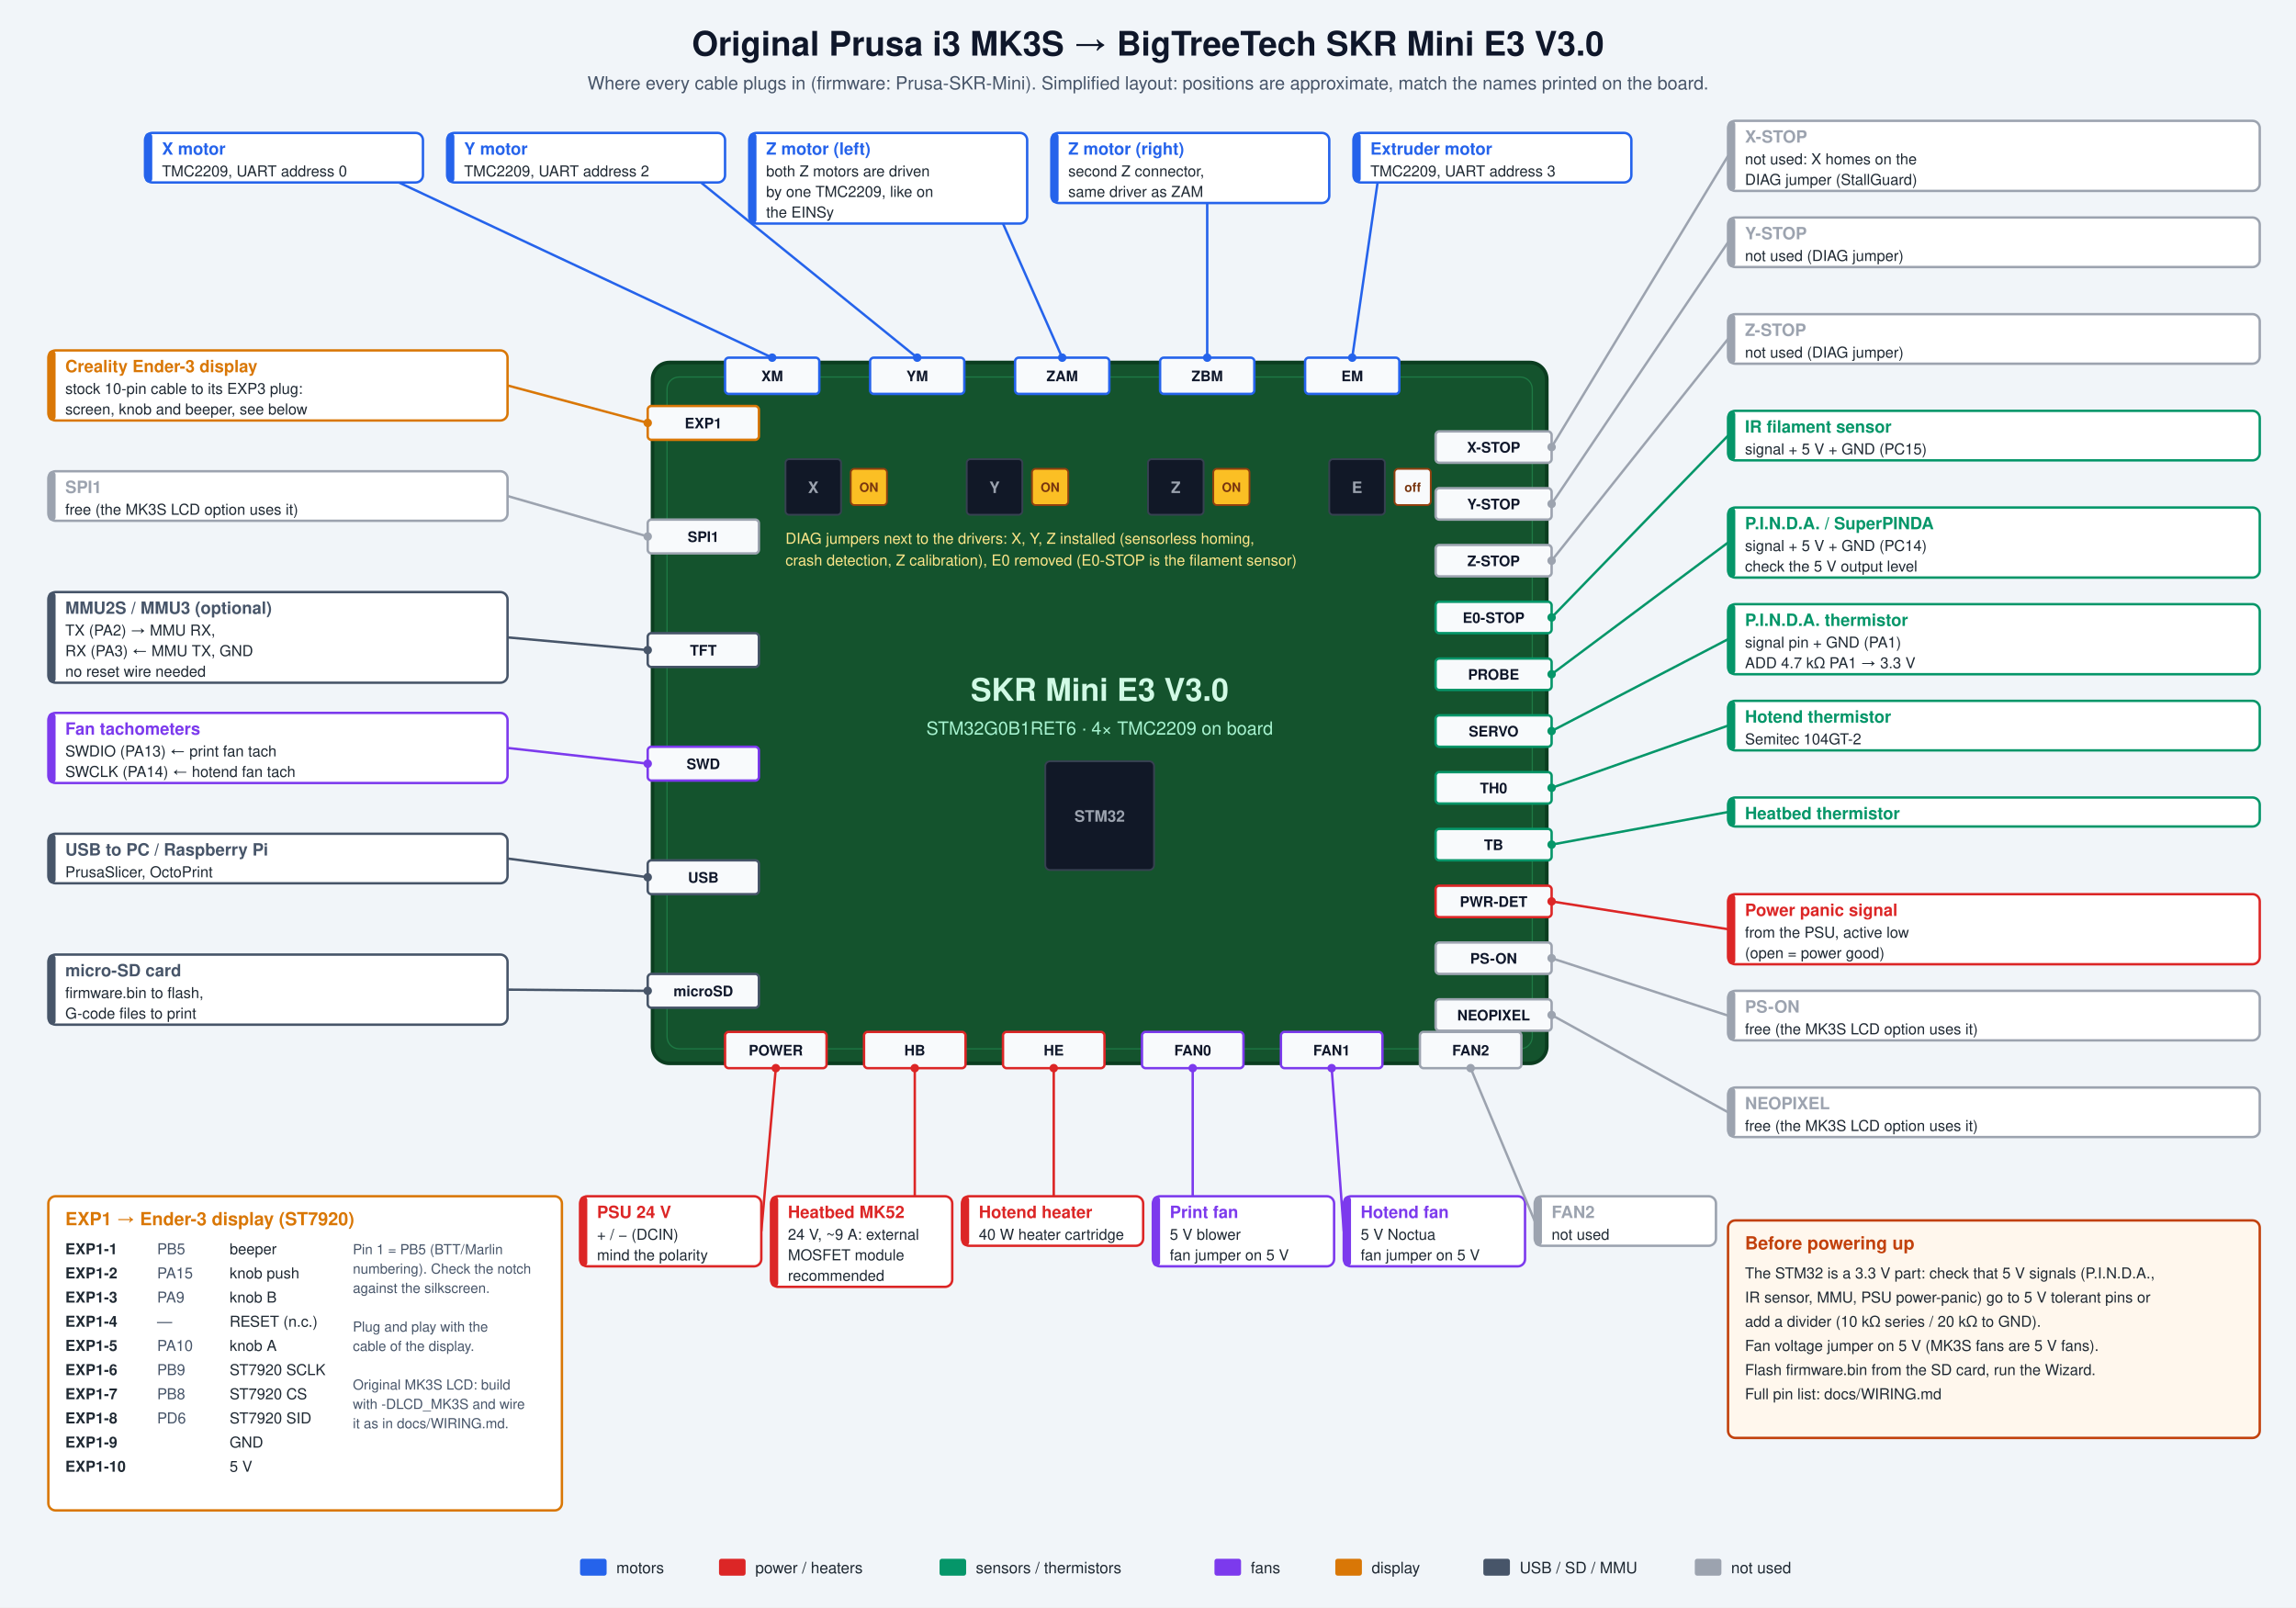
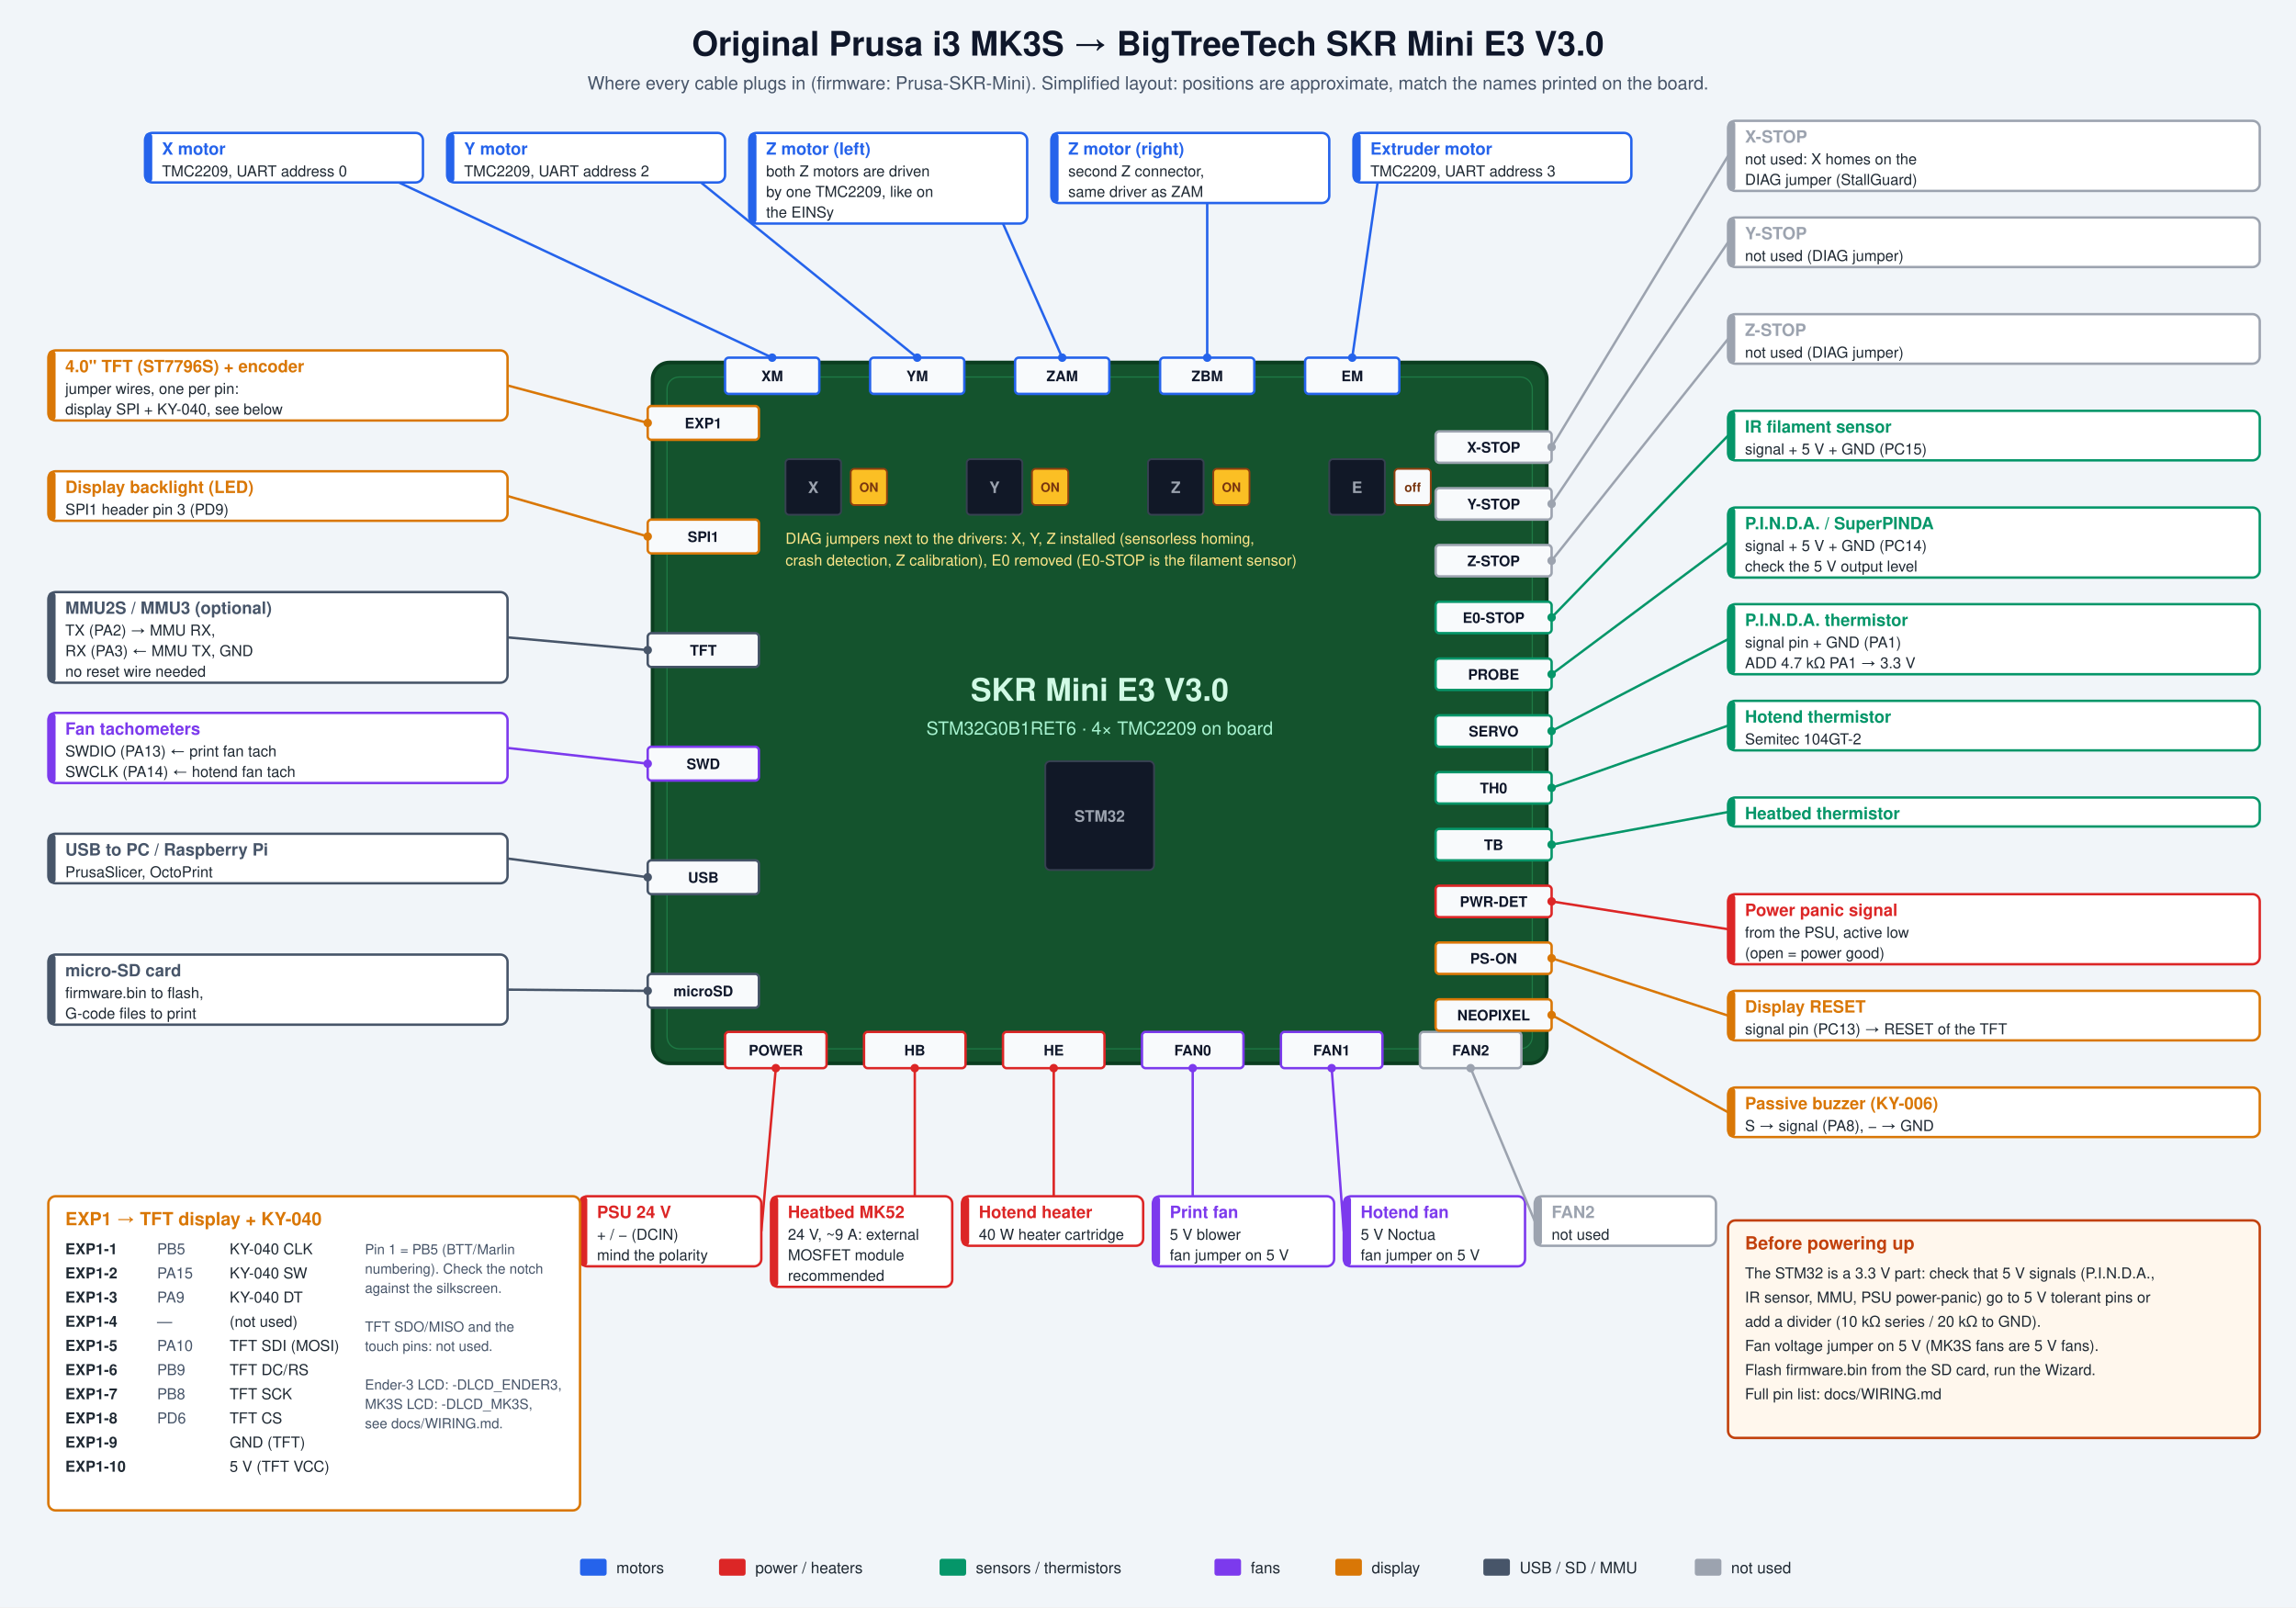
<svg xmlns="http://www.w3.org/2000/svg" width="1900" height="1330" viewBox="0 0 1900 1330" font-family="Helvetica, Arial, sans-serif">
  <rect x="0" y="0" width="1900" height="1330" rx="0" fill="#f1f5f9" stroke="none" stroke-width="1.5" />
  <text x="950.0" y="46" font-size="28" text-anchor="middle" font-weight="bold" fill="#0f172a">Original Prusa i3 MK3S  →  BigTreeTech SKR Mini E3 V3.0</text>
  <text x="950.0" y="74" font-size="15" text-anchor="middle" font-weight="normal" fill="#475569">Where every cable plugs in (firmware: Prusa-SKR-Mini). Simplified layout: positions are approximate, match the names printed on the board.</text>
  <rect x="540" y="300" width="740" height="580" rx="14" fill="#14532d" stroke="#0b3d20" stroke-width="3" />
  <rect x="552" y="312" width="716" height="556" rx="10" fill="none" stroke="#1e7a45" stroke-width="1" />
  <text x="910.0" y="580.0" font-size="26" text-anchor="middle" font-weight="bold" fill="#d1fae5">SKR Mini E3 V3.0</text>
  <text x="910.0" y="608.0" font-size="15" text-anchor="middle" font-weight="normal" fill="#a7f3d0">STM32G0B1RET6 · 4× TMC2209 on board</text>
  <rect x="865.0" y="630.0" width="90" height="90" rx="4" fill="#111827" stroke="#374151" stroke-width="1.5" />
  <text x="910.0" y="680.0" font-size="13" text-anchor="middle" font-weight="bold" fill="#9ca3af">STM32</text>
  <rect x="650" y="380" width="46" height="46" rx="3" fill="#111827" stroke="#374151" stroke-width="1.5" />
  <text x="673" y="408" font-size="13" text-anchor="middle" font-weight="bold" fill="#9ca3af">X</text>
  <rect x="704" y="388" width="30" height="30" rx="3" fill="#fbbf24" stroke="#92400e" stroke-width="1.5" />
  <text x="719" y="407" font-size="10.5" text-anchor="middle" font-weight="bold" fill="#78350f">ON</text>
  <rect x="800" y="380" width="46" height="46" rx="3" fill="#111827" stroke="#374151" stroke-width="1.5" />
  <text x="823" y="408" font-size="13" text-anchor="middle" font-weight="bold" fill="#9ca3af">Y</text>
  <rect x="854" y="388" width="30" height="30" rx="3" fill="#fbbf24" stroke="#92400e" stroke-width="1.5" />
  <text x="869" y="407" font-size="10.5" text-anchor="middle" font-weight="bold" fill="#78350f">ON</text>
  <rect x="950" y="380" width="46" height="46" rx="3" fill="#111827" stroke="#374151" stroke-width="1.5" />
  <text x="973" y="408" font-size="13" text-anchor="middle" font-weight="bold" fill="#9ca3af">Z</text>
  <rect x="1004" y="388" width="30" height="30" rx="3" fill="#fbbf24" stroke="#92400e" stroke-width="1.5" />
  <text x="1019" y="407" font-size="10.5" text-anchor="middle" font-weight="bold" fill="#78350f">ON</text>
  <rect x="1100" y="380" width="46" height="46" rx="3" fill="#111827" stroke="#374151" stroke-width="1.5" />
  <text x="1123" y="408" font-size="13" text-anchor="middle" font-weight="bold" fill="#9ca3af">E</text>
  <rect x="1154" y="388" width="30" height="30" rx="3" fill="#f8fafc" stroke="#92400e" stroke-width="1.5" />
  <text x="1169" y="407" font-size="10.5" text-anchor="middle" font-weight="bold" fill="#78350f">off</text>
  <text x="650" y="450" font-size="12.5" text-anchor="start" font-weight="normal" fill="#fde68a">DIAG jumpers next to the drivers: X, Y, Z installed (sensorless homing,</text>
  <text x="650" y="468" font-size="12.5" text-anchor="start" font-weight="normal" fill="#fde68a">crash detection, Z calibration), E0 removed (E0-STOP is the filament sensor)</text>
  <rect x="600" y="296" width="78" height="30" rx="3" fill="#f8fafc" stroke="#2563eb" stroke-width="2" />
  <text x="639.0" y="315.5" font-size="12" text-anchor="middle" font-weight="bold" fill="#0f172a">XM</text>
  <path d="M639,296 L330,151" stroke="#2563eb" stroke-width="2" fill="none" />
  <circle cx="639" cy="296" r="3.5" fill="#2563eb" />
  <rect x="120" y="110" width="230" height="41" rx="6" fill="#ffffff" stroke="#2563eb" stroke-width="2" />
  <rect x="120" y="110" width="6" height="41" rx="3" fill="#2563eb" stroke="none" stroke-width="1.5" />
  <text x="134" y="128" font-size="14" text-anchor="start" font-weight="bold" fill="#2563eb">X motor</text>
  <text x="134" y="146" font-size="12.5" text-anchor="start" font-weight="normal" fill="#1f2933">TMC2209, UART address 0</text>
  <rect x="720" y="296" width="78" height="30" rx="3" fill="#f8fafc" stroke="#2563eb" stroke-width="2" />
  <text x="759.0" y="315.5" font-size="12" text-anchor="middle" font-weight="bold" fill="#0f172a">YM</text>
  <path d="M759,296 L580,151" stroke="#2563eb" stroke-width="2" fill="none" />
  <circle cx="759" cy="296" r="3.5" fill="#2563eb" />
  <rect x="370" y="110" width="230" height="41" rx="6" fill="#ffffff" stroke="#2563eb" stroke-width="2" />
  <rect x="370" y="110" width="6" height="41" rx="3" fill="#2563eb" stroke="none" stroke-width="1.5" />
  <text x="384" y="128" font-size="14" text-anchor="start" font-weight="bold" fill="#2563eb">Y motor</text>
  <text x="384" y="146" font-size="12.5" text-anchor="start" font-weight="normal" fill="#1f2933">TMC2209, UART address 2</text>
  <rect x="840" y="296" width="78" height="30" rx="3" fill="#f8fafc" stroke="#2563eb" stroke-width="2" />
  <text x="879.0" y="315.5" font-size="12" text-anchor="middle" font-weight="bold" fill="#0f172a">ZAM</text>
  <path d="M879,296 L830,185" stroke="#2563eb" stroke-width="2" fill="none" />
  <circle cx="879" cy="296" r="3.5" fill="#2563eb" />
  <rect x="620" y="110" width="230" height="75" rx="6" fill="#ffffff" stroke="#2563eb" stroke-width="2" />
  <rect x="620" y="110" width="6" height="75" rx="3" fill="#2563eb" stroke="none" stroke-width="1.5" />
  <text x="634" y="128" font-size="14" text-anchor="start" font-weight="bold" fill="#2563eb">Z motor (left)</text>
  <text x="634" y="146" font-size="12.5" text-anchor="start" font-weight="normal" fill="#1f2933">both Z motors are driven</text>
  <text x="634" y="163" font-size="12.5" text-anchor="start" font-weight="normal" fill="#1f2933">by one TMC2209, like on</text>
  <text x="634" y="180" font-size="12.5" text-anchor="start" font-weight="normal" fill="#1f2933">the EINSy</text>
  <rect x="960" y="296" width="78" height="30" rx="3" fill="#f8fafc" stroke="#2563eb" stroke-width="2" />
  <text x="999.0" y="315.5" font-size="12" text-anchor="middle" font-weight="bold" fill="#0f172a">ZBM</text>
  <path d="M999,296 L999,168" stroke="#2563eb" stroke-width="2" fill="none" />
  <circle cx="999" cy="296" r="3.5" fill="#2563eb" />
  <rect x="870" y="110" width="230" height="58" rx="6" fill="#ffffff" stroke="#2563eb" stroke-width="2" />
  <rect x="870" y="110" width="6" height="58" rx="3" fill="#2563eb" stroke="none" stroke-width="1.5" />
  <text x="884" y="128" font-size="14" text-anchor="start" font-weight="bold" fill="#2563eb">Z motor (right)</text>
  <text x="884" y="146" font-size="12.5" text-anchor="start" font-weight="normal" fill="#1f2933">second Z connector,</text>
  <text x="884" y="163" font-size="12.5" text-anchor="start" font-weight="normal" fill="#1f2933">same driver as ZAM</text>
  <rect x="1080" y="296" width="78" height="30" rx="3" fill="#f8fafc" stroke="#2563eb" stroke-width="2" />
  <text x="1119.0" y="315.5" font-size="12" text-anchor="middle" font-weight="bold" fill="#0f172a">EM</text>
  <path d="M1119,296 L1140,151" stroke="#2563eb" stroke-width="2" fill="none" />
  <circle cx="1119" cy="296" r="3.5" fill="#2563eb" />
  <rect x="1120" y="110" width="230" height="41" rx="6" fill="#ffffff" stroke="#2563eb" stroke-width="2" />
  <rect x="1120" y="110" width="6" height="41" rx="3" fill="#2563eb" stroke="none" stroke-width="1.5" />
  <text x="1134" y="128" font-size="14" text-anchor="start" font-weight="bold" fill="#2563eb">Extruder motor</text>
  <text x="1134" y="146" font-size="12.5" text-anchor="start" font-weight="normal" fill="#1f2933">TMC2209, UART address 3</text>
  <rect x="600" y="854" width="84" height="30" rx="3" fill="#f8fafc" stroke="#dc2626" stroke-width="2" />
  <text x="642.0" y="873.5" font-size="12" text-anchor="middle" font-weight="bold" fill="#0f172a">POWER</text>
  <path d="M642,884 L630,1019.0" stroke="#dc2626" stroke-width="2" fill="none" />
  <circle cx="642" cy="884" r="3.5" fill="#dc2626" />
  <rect x="480" y="990" width="150" height="58" rx="6" fill="#ffffff" stroke="#dc2626" stroke-width="2" />
  <rect x="480" y="990" width="6" height="58" rx="3" fill="#dc2626" stroke="none" stroke-width="1.5" />
  <text x="494" y="1008" font-size="14" text-anchor="start" font-weight="bold" fill="#dc2626">PSU 24 V</text>
  <text x="494" y="1026" font-size="12.5" text-anchor="start" font-weight="normal" fill="#1f2933">+ / − (DCIN)</text>
  <text x="494" y="1043" font-size="12.5" text-anchor="start" font-weight="normal" fill="#1f2933">mind the polarity</text>
  <rect x="715" y="854" width="84" height="30" rx="3" fill="#f8fafc" stroke="#dc2626" stroke-width="2" />
  <text x="757.0" y="873.5" font-size="12" text-anchor="middle" font-weight="bold" fill="#0f172a">HB</text>
  <path d="M757,884 L757,990" stroke="#dc2626" stroke-width="2" fill="none" />
  <circle cx="757" cy="884" r="3.5" fill="#dc2626" />
  <rect x="638" y="990" width="150" height="75" rx="6" fill="#ffffff" stroke="#dc2626" stroke-width="2" />
  <rect x="638" y="990" width="6" height="75" rx="3" fill="#dc2626" stroke="none" stroke-width="1.5" />
  <text x="652" y="1008" font-size="14" text-anchor="start" font-weight="bold" fill="#dc2626">Heatbed MK52</text>
  <text x="652" y="1026" font-size="12.5" text-anchor="start" font-weight="normal" fill="#1f2933">24 V, ~9 A: external</text>
  <text x="652" y="1043" font-size="12.5" text-anchor="start" font-weight="normal" fill="#1f2933">MOSFET module</text>
  <text x="652" y="1060" font-size="12.5" text-anchor="start" font-weight="normal" fill="#1f2933">recommended</text>
  <rect x="830" y="854" width="84" height="30" rx="3" fill="#f8fafc" stroke="#dc2626" stroke-width="2" />
  <text x="872.0" y="873.5" font-size="12" text-anchor="middle" font-weight="bold" fill="#0f172a">HE</text>
  <path d="M872,884 L872,990" stroke="#dc2626" stroke-width="2" fill="none" />
  <circle cx="872" cy="884" r="3.5" fill="#dc2626" />
  <rect x="796" y="990" width="150" height="41" rx="6" fill="#ffffff" stroke="#dc2626" stroke-width="2" />
  <rect x="796" y="990" width="6" height="41" rx="3" fill="#dc2626" stroke="none" stroke-width="1.5" />
  <text x="810" y="1008" font-size="14" text-anchor="start" font-weight="bold" fill="#dc2626">Hotend heater</text>
  <text x="810" y="1026" font-size="12.5" text-anchor="start" font-weight="normal" fill="#1f2933">40 W heater cartridge</text>
  <rect x="945" y="854" width="84" height="30" rx="3" fill="#f8fafc" stroke="#7c3aed" stroke-width="2" />
  <text x="987.0" y="873.5" font-size="12" text-anchor="middle" font-weight="bold" fill="#0f172a">FAN0</text>
  <path d="M987,884 L987,990" stroke="#7c3aed" stroke-width="2" fill="none" />
  <circle cx="987" cy="884" r="3.5" fill="#7c3aed" />
  <rect x="954" y="990" width="150" height="58" rx="6" fill="#ffffff" stroke="#7c3aed" stroke-width="2" />
  <rect x="954" y="990" width="6" height="58" rx="3" fill="#7c3aed" stroke="none" stroke-width="1.5" />
  <text x="968" y="1008" font-size="14" text-anchor="start" font-weight="bold" fill="#7c3aed">Print fan</text>
  <text x="968" y="1026" font-size="12.5" text-anchor="start" font-weight="normal" fill="#1f2933">5 V blower</text>
  <text x="968" y="1043" font-size="12.5" text-anchor="start" font-weight="normal" fill="#1f2933">fan jumper on 5 V</text>
  <rect x="1060" y="854" width="84" height="30" rx="3" fill="#f8fafc" stroke="#7c3aed" stroke-width="2" />
  <text x="1102.0" y="873.5" font-size="12" text-anchor="middle" font-weight="bold" fill="#0f172a">FAN1</text>
  <path d="M1102,884 L1112,1019.0" stroke="#7c3aed" stroke-width="2" fill="none" />
  <circle cx="1102" cy="884" r="3.5" fill="#7c3aed" />
  <rect x="1112" y="990" width="150" height="58" rx="6" fill="#ffffff" stroke="#7c3aed" stroke-width="2" />
  <rect x="1112" y="990" width="6" height="58" rx="3" fill="#7c3aed" stroke="none" stroke-width="1.5" />
  <text x="1126" y="1008" font-size="14" text-anchor="start" font-weight="bold" fill="#7c3aed">Hotend fan</text>
  <text x="1126" y="1026" font-size="12.5" text-anchor="start" font-weight="normal" fill="#1f2933">5 V Noctua</text>
  <text x="1126" y="1043" font-size="12.5" text-anchor="start" font-weight="normal" fill="#1f2933">fan jumper on 5 V</text>
  <rect x="1175" y="854" width="84" height="30" rx="3" fill="#f8fafc" stroke="#9ca3af" stroke-width="2" />
  <text x="1217.0" y="873.5" font-size="12" text-anchor="middle" font-weight="bold" fill="#0f172a">FAN2</text>
  <path d="M1217,884 L1270,1010.5" stroke="#9ca3af" stroke-width="2" fill="none" />
  <circle cx="1217" cy="884" r="3.5" fill="#9ca3af" />
  <rect x="1270" y="990" width="150" height="41" rx="6" fill="#ffffff" stroke="#9ca3af" stroke-width="2" />
  <rect x="1270" y="990" width="6" height="41" rx="3" fill="#9ca3af" stroke="none" stroke-width="1.5" />
  <text x="1284" y="1008" font-size="14" text-anchor="start" font-weight="bold" fill="#9ca3af">FAN2</text>
  <text x="1284" y="1026" font-size="12.5" text-anchor="start" font-weight="normal" fill="#1f2933">not used</text>
  <rect x="1188" y="357.0" width="96" height="26" rx="3" fill="#f8fafc" stroke="#9ca3af" stroke-width="2" />
  <text x="1236.0" y="374.5" font-size="12" text-anchor="middle" font-weight="bold" fill="#0f172a">X-STOP</text>
  <path d="M1284,370.0 L1430,129.0" stroke="#9ca3af" stroke-width="2" fill="none" />
  <circle cx="1284" cy="370.0" r="3.5" fill="#9ca3af" />
  <rect x="1430" y="100" width="440" height="58" rx="6" fill="#ffffff" stroke="#9ca3af" stroke-width="2" />
  <rect x="1430" y="100" width="6" height="58" rx="3" fill="#9ca3af" stroke="none" stroke-width="1.5" />
  <text x="1444" y="118" font-size="14" text-anchor="start" font-weight="bold" fill="#9ca3af">X-STOP</text>
  <text x="1444" y="136" font-size="12.5" text-anchor="start" font-weight="normal" fill="#1f2933">not used: X homes on the</text>
  <text x="1444" y="153" font-size="12.5" text-anchor="start" font-weight="normal" fill="#1f2933">DIAG jumper (StallGuard)</text>
  <rect x="1188" y="404.0" width="96" height="26" rx="3" fill="#f8fafc" stroke="#9ca3af" stroke-width="2" />
  <text x="1236.0" y="421.5" font-size="12" text-anchor="middle" font-weight="bold" fill="#0f172a">Y-STOP</text>
  <path d="M1284,417.0 L1430,200.5" stroke="#9ca3af" stroke-width="2" fill="none" />
  <circle cx="1284" cy="417.0" r="3.5" fill="#9ca3af" />
  <rect x="1430" y="180" width="440" height="41" rx="6" fill="#ffffff" stroke="#9ca3af" stroke-width="2" />
  <rect x="1430" y="180" width="6" height="41" rx="3" fill="#9ca3af" stroke="none" stroke-width="1.5" />
  <text x="1444" y="198" font-size="14" text-anchor="start" font-weight="bold" fill="#9ca3af">Y-STOP</text>
  <text x="1444" y="216" font-size="12.5" text-anchor="start" font-weight="normal" fill="#1f2933">not used (DIAG jumper)</text>
  <rect x="1188" y="451.0" width="96" height="26" rx="3" fill="#f8fafc" stroke="#9ca3af" stroke-width="2" />
  <text x="1236.0" y="468.5" font-size="12" text-anchor="middle" font-weight="bold" fill="#0f172a">Z-STOP</text>
  <path d="M1284,464.0 L1430,280.5" stroke="#9ca3af" stroke-width="2" fill="none" />
  <circle cx="1284" cy="464.0" r="3.5" fill="#9ca3af" />
  <rect x="1430" y="260" width="440" height="41" rx="6" fill="#ffffff" stroke="#9ca3af" stroke-width="2" />
  <rect x="1430" y="260" width="6" height="41" rx="3" fill="#9ca3af" stroke="none" stroke-width="1.5" />
  <text x="1444" y="278" font-size="14" text-anchor="start" font-weight="bold" fill="#9ca3af">Z-STOP</text>
  <text x="1444" y="296" font-size="12.5" text-anchor="start" font-weight="normal" fill="#1f2933">not used (DIAG jumper)</text>
  <rect x="1188" y="498.0" width="96" height="26" rx="3" fill="#f8fafc" stroke="#059669" stroke-width="2" />
  <text x="1236.0" y="515.5" font-size="12" text-anchor="middle" font-weight="bold" fill="#0f172a">E0-STOP</text>
  <path d="M1284,511.0 L1430,360.5" stroke="#059669" stroke-width="2" fill="none" />
  <circle cx="1284" cy="511.0" r="3.5" fill="#059669" />
  <rect x="1430" y="340" width="440" height="41" rx="6" fill="#ffffff" stroke="#059669" stroke-width="2" />
  <rect x="1430" y="340" width="6" height="41" rx="3" fill="#059669" stroke="none" stroke-width="1.5" />
  <text x="1444" y="358" font-size="14" text-anchor="start" font-weight="bold" fill="#059669">IR filament sensor</text>
  <text x="1444" y="376" font-size="12.5" text-anchor="start" font-weight="normal" fill="#1f2933">signal + 5 V + GND (PC15)</text>
  <rect x="1188" y="545.0" width="96" height="26" rx="3" fill="#f8fafc" stroke="#059669" stroke-width="2" />
  <text x="1236.0" y="562.5" font-size="12" text-anchor="middle" font-weight="bold" fill="#0f172a">PROBE</text>
  <path d="M1284,558.0 L1430,449.0" stroke="#059669" stroke-width="2" fill="none" />
  <circle cx="1284" cy="558.0" r="3.5" fill="#059669" />
  <rect x="1430" y="420" width="440" height="58" rx="6" fill="#ffffff" stroke="#059669" stroke-width="2" />
  <rect x="1430" y="420" width="6" height="58" rx="3" fill="#059669" stroke="none" stroke-width="1.5" />
  <text x="1444" y="438" font-size="14" text-anchor="start" font-weight="bold" fill="#059669">P.I.N.D.A. / SuperPINDA</text>
  <text x="1444" y="456" font-size="12.5" text-anchor="start" font-weight="normal" fill="#1f2933">signal + 5 V + GND (PC14)</text>
  <text x="1444" y="473" font-size="12.5" text-anchor="start" font-weight="normal" fill="#1f2933">check the 5 V output level</text>
  <rect x="1188" y="592.0" width="96" height="26" rx="3" fill="#f8fafc" stroke="#059669" stroke-width="2" />
  <text x="1236.0" y="609.5" font-size="12" text-anchor="middle" font-weight="bold" fill="#0f172a">SERVO</text>
  <path d="M1284,605.0 L1430,529.0" stroke="#059669" stroke-width="2" fill="none" />
  <circle cx="1284" cy="605.0" r="3.5" fill="#059669" />
  <rect x="1430" y="500" width="440" height="58" rx="6" fill="#ffffff" stroke="#059669" stroke-width="2" />
  <rect x="1430" y="500" width="6" height="58" rx="3" fill="#059669" stroke="none" stroke-width="1.5" />
  <text x="1444" y="518" font-size="14" text-anchor="start" font-weight="bold" fill="#059669">P.I.N.D.A. thermistor</text>
  <text x="1444" y="536" font-size="12.5" text-anchor="start" font-weight="normal" fill="#1f2933">signal pin + GND (PA1)</text>
  <text x="1444" y="553" font-size="12.5" text-anchor="start" font-weight="normal" fill="#1f2933">ADD 4.7 kΩ PA1 → 3.3 V</text>
  <rect x="1188" y="639.0" width="96" height="26" rx="3" fill="#f8fafc" stroke="#059669" stroke-width="2" />
  <text x="1236.0" y="656.5" font-size="12" text-anchor="middle" font-weight="bold" fill="#0f172a">TH0</text>
  <path d="M1284,652.0 L1430,600.5" stroke="#059669" stroke-width="2" fill="none" />
  <circle cx="1284" cy="652.0" r="3.5" fill="#059669" />
  <rect x="1430" y="580" width="440" height="41" rx="6" fill="#ffffff" stroke="#059669" stroke-width="2" />
  <rect x="1430" y="580" width="6" height="41" rx="3" fill="#059669" stroke="none" stroke-width="1.5" />
  <text x="1444" y="598" font-size="14" text-anchor="start" font-weight="bold" fill="#059669">Hotend thermistor</text>
  <text x="1444" y="616" font-size="12.5" text-anchor="start" font-weight="normal" fill="#1f2933">Semitec 104GT-2</text>
  <rect x="1188" y="686.0" width="96" height="26" rx="3" fill="#f8fafc" stroke="#059669" stroke-width="2" />
  <text x="1236.0" y="703.5" font-size="12" text-anchor="middle" font-weight="bold" fill="#0f172a">TB</text>
  <path d="M1284,699.0 L1430,672.0" stroke="#059669" stroke-width="2" fill="none" />
  <circle cx="1284" cy="699.0" r="3.5" fill="#059669" />
  <rect x="1430" y="660" width="440" height="24" rx="6" fill="#ffffff" stroke="#059669" stroke-width="2" />
  <rect x="1430" y="660" width="6" height="24" rx="3" fill="#059669" stroke="none" stroke-width="1.5" />
  <text x="1444" y="678" font-size="14" text-anchor="start" font-weight="bold" fill="#059669">Heatbed thermistor</text>
  <rect x="1188" y="733.0" width="96" height="26" rx="3" fill="#f8fafc" stroke="#dc2626" stroke-width="2" />
  <text x="1236.0" y="750.5" font-size="12" text-anchor="middle" font-weight="bold" fill="#0f172a">PWR-DET</text>
  <path d="M1284,746.0 L1430,769.0" stroke="#dc2626" stroke-width="2" fill="none" />
  <circle cx="1284" cy="746.0" r="3.5" fill="#dc2626" />
  <rect x="1430" y="740" width="440" height="58" rx="6" fill="#ffffff" stroke="#dc2626" stroke-width="2" />
  <rect x="1430" y="740" width="6" height="58" rx="3" fill="#dc2626" stroke="none" stroke-width="1.5" />
  <text x="1444" y="758" font-size="14" text-anchor="start" font-weight="bold" fill="#dc2626">Power panic signal</text>
  <text x="1444" y="776" font-size="12.5" text-anchor="start" font-weight="normal" fill="#1f2933">from the PSU, active low</text>
  <text x="1444" y="793" font-size="12.5" text-anchor="start" font-weight="normal" fill="#1f2933">(open = power good)</text>
-   <rect x="1188" y="780.0" width="96" height="26" rx="3" fill="#f8fafc" stroke="#9ca3af" stroke-width="2" />
+   <rect x="1188" y="780.0" width="96" height="26" rx="3" fill="#f8fafc" stroke="#d97706" stroke-width="2" />
  <text x="1236.0" y="797.5" font-size="12" text-anchor="middle" font-weight="bold" fill="#0f172a">PS-ON</text>
-   <path d="M1284,793.0 L1430,840.5" stroke="#9ca3af" stroke-width="2" fill="none" />
-   <circle cx="1284" cy="793.0" r="3.5" fill="#9ca3af" />
-   <rect x="1430" y="820" width="440" height="41" rx="6" fill="#ffffff" stroke="#9ca3af" stroke-width="2" />
-   <rect x="1430" y="820" width="6" height="41" rx="3" fill="#9ca3af" stroke="none" stroke-width="1.5" />
-   <text x="1444" y="838" font-size="14" text-anchor="start" font-weight="bold" fill="#9ca3af">PS-ON</text>
-   <text x="1444" y="856" font-size="12.5" text-anchor="start" font-weight="normal" fill="#1f2933">free (the MK3S LCD option uses it)</text>
-   <rect x="1188" y="827.0" width="96" height="26" rx="3" fill="#f8fafc" stroke="#9ca3af" stroke-width="2" />
+   <path d="M1284,793.0 L1430,840.5" stroke="#d97706" stroke-width="2" fill="none" />
+   <circle cx="1284" cy="793.0" r="3.5" fill="#d97706" />
+   <rect x="1430" y="820" width="440" height="41" rx="6" fill="#ffffff" stroke="#d97706" stroke-width="2" />
+   <rect x="1430" y="820" width="6" height="41" rx="3" fill="#d97706" stroke="none" stroke-width="1.5" />
+   <text x="1444" y="838" font-size="14" text-anchor="start" font-weight="bold" fill="#d97706">Display RESET</text>
+   <text x="1444" y="856" font-size="12.5" text-anchor="start" font-weight="normal" fill="#1f2933">signal pin (PC13) → RESET of the TFT</text>
+   <rect x="1188" y="827.0" width="96" height="26" rx="3" fill="#f8fafc" stroke="#d97706" stroke-width="2" />
  <text x="1236.0" y="844.5" font-size="12" text-anchor="middle" font-weight="bold" fill="#0f172a">NEOPIXEL</text>
-   <path d="M1284,840.0 L1430,920.5" stroke="#9ca3af" stroke-width="2" fill="none" />
-   <circle cx="1284" cy="840.0" r="3.5" fill="#9ca3af" />
-   <rect x="1430" y="900" width="440" height="41" rx="6" fill="#ffffff" stroke="#9ca3af" stroke-width="2" />
-   <rect x="1430" y="900" width="6" height="41" rx="3" fill="#9ca3af" stroke="none" stroke-width="1.5" />
-   <text x="1444" y="918" font-size="14" text-anchor="start" font-weight="bold" fill="#9ca3af">NEOPIXEL</text>
-   <text x="1444" y="936" font-size="12.5" text-anchor="start" font-weight="normal" fill="#1f2933">free (the MK3S LCD option uses it)</text>
+   <path d="M1284,840.0 L1430,920.5" stroke="#d97706" stroke-width="2" fill="none" />
+   <circle cx="1284" cy="840.0" r="3.5" fill="#d97706" />
+   <rect x="1430" y="900" width="440" height="41" rx="6" fill="#ffffff" stroke="#d97706" stroke-width="2" />
+   <rect x="1430" y="900" width="6" height="41" rx="3" fill="#d97706" stroke="none" stroke-width="1.5" />
+   <text x="1444" y="918" font-size="14" text-anchor="start" font-weight="bold" fill="#d97706">Passive buzzer (KY-006)</text>
+   <text x="1444" y="936" font-size="12.5" text-anchor="start" font-weight="normal" fill="#1f2933">S → signal (PA8), − → GND</text>
  <rect x="536" y="336.0" width="92" height="28" rx="3" fill="#f8fafc" stroke="#d97706" stroke-width="2" />
  <text x="582.0" y="354.5" font-size="12" text-anchor="middle" font-weight="bold" fill="#0f172a">EXP1</text>
  <path d="M536,350.0 L420,319.0" stroke="#d97706" stroke-width="2" fill="none" />
  <circle cx="536" cy="350.0" r="3.5" fill="#d97706" />
  <rect x="40" y="290" width="380" height="58" rx="6" fill="#ffffff" stroke="#d97706" stroke-width="2" />
  <rect x="40" y="290" width="6" height="58" rx="3" fill="#d97706" stroke="none" stroke-width="1.5" />
-   <text x="54" y="308" font-size="14" text-anchor="start" font-weight="bold" fill="#d97706">Creality Ender-3 display</text>
-   <text x="54" y="326" font-size="12.5" text-anchor="start" font-weight="normal" fill="#1f2933">stock 10-pin cable to its EXP3 plug:</text>
-   <text x="54" y="343" font-size="12.5" text-anchor="start" font-weight="normal" fill="#1f2933">screen, knob and beeper, see below</text>
-   <rect x="536" y="430.0" width="92" height="28" rx="3" fill="#f8fafc" stroke="#9ca3af" stroke-width="2" />
+   <text x="54" y="308" font-size="14" text-anchor="start" font-weight="bold" fill="#d97706">4.0" TFT (ST7796S) + encoder</text>
+   <text x="54" y="326" font-size="12.5" text-anchor="start" font-weight="normal" fill="#1f2933">jumper wires, one per pin:</text>
+   <text x="54" y="343" font-size="12.5" text-anchor="start" font-weight="normal" fill="#1f2933">display SPI + KY-040, see below</text>
+   <rect x="536" y="430.0" width="92" height="28" rx="3" fill="#f8fafc" stroke="#d97706" stroke-width="2" />
  <text x="582.0" y="448.5" font-size="12" text-anchor="middle" font-weight="bold" fill="#0f172a">SPI1</text>
-   <path d="M536,444.0 L420,410.5" stroke="#9ca3af" stroke-width="2" fill="none" />
-   <circle cx="536" cy="444.0" r="3.5" fill="#9ca3af" />
-   <rect x="40" y="390" width="380" height="41" rx="6" fill="#ffffff" stroke="#9ca3af" stroke-width="2" />
-   <rect x="40" y="390" width="6" height="41" rx="3" fill="#9ca3af" stroke="none" stroke-width="1.5" />
-   <text x="54" y="408" font-size="14" text-anchor="start" font-weight="bold" fill="#9ca3af">SPI1</text>
-   <text x="54" y="426" font-size="12.5" text-anchor="start" font-weight="normal" fill="#1f2933">free (the MK3S LCD option uses it)</text>
+   <path d="M536,444.0 L420,410.5" stroke="#d97706" stroke-width="2" fill="none" />
+   <circle cx="536" cy="444.0" r="3.5" fill="#d97706" />
+   <rect x="40" y="390" width="380" height="41" rx="6" fill="#ffffff" stroke="#d97706" stroke-width="2" />
+   <rect x="40" y="390" width="6" height="41" rx="3" fill="#d97706" stroke="none" stroke-width="1.5" />
+   <text x="54" y="408" font-size="14" text-anchor="start" font-weight="bold" fill="#d97706">Display backlight (LED)</text>
+   <text x="54" y="426" font-size="12.5" text-anchor="start" font-weight="normal" fill="#1f2933">SPI1 header pin 3 (PD9)</text>
  <rect x="536" y="524.0" width="92" height="28" rx="3" fill="#f8fafc" stroke="#475569" stroke-width="2" />
  <text x="582.0" y="542.5" font-size="12" text-anchor="middle" font-weight="bold" fill="#0f172a">TFT</text>
  <path d="M536,538.0 L420,527.5" stroke="#475569" stroke-width="2" fill="none" />
  <circle cx="536" cy="538.0" r="3.5" fill="#475569" />
  <rect x="40" y="490" width="380" height="75" rx="6" fill="#ffffff" stroke="#475569" stroke-width="2" />
  <rect x="40" y="490" width="6" height="75" rx="3" fill="#475569" stroke="none" stroke-width="1.5" />
  <text x="54" y="508" font-size="14" text-anchor="start" font-weight="bold" fill="#475569">MMU2S / MMU3 (optional)</text>
  <text x="54" y="526" font-size="12.5" text-anchor="start" font-weight="normal" fill="#1f2933">TX (PA2) → MMU RX,</text>
  <text x="54" y="543" font-size="12.5" text-anchor="start" font-weight="normal" fill="#1f2933">RX (PA3) ← MMU TX, GND</text>
  <text x="54" y="560" font-size="12.5" text-anchor="start" font-weight="normal" fill="#1f2933">no reset wire needed</text>
  <rect x="536" y="618.0" width="92" height="28" rx="3" fill="#f8fafc" stroke="#7c3aed" stroke-width="2" />
  <text x="582.0" y="636.5" font-size="12" text-anchor="middle" font-weight="bold" fill="#0f172a">SWD</text>
  <path d="M536,632.0 L420,619.0" stroke="#7c3aed" stroke-width="2" fill="none" />
  <circle cx="536" cy="632.0" r="3.5" fill="#7c3aed" />
  <rect x="40" y="590" width="380" height="58" rx="6" fill="#ffffff" stroke="#7c3aed" stroke-width="2" />
  <rect x="40" y="590" width="6" height="58" rx="3" fill="#7c3aed" stroke="none" stroke-width="1.5" />
  <text x="54" y="608" font-size="14" text-anchor="start" font-weight="bold" fill="#7c3aed">Fan tachometers</text>
  <text x="54" y="626" font-size="12.5" text-anchor="start" font-weight="normal" fill="#1f2933">SWDIO (PA13) ← print fan tach</text>
  <text x="54" y="643" font-size="12.5" text-anchor="start" font-weight="normal" fill="#1f2933">SWCLK (PA14) ← hotend fan tach</text>
  <rect x="536" y="712.0" width="92" height="28" rx="3" fill="#f8fafc" stroke="#475569" stroke-width="2" />
  <text x="582.0" y="730.5" font-size="12" text-anchor="middle" font-weight="bold" fill="#0f172a">USB</text>
  <path d="M536,726.0 L420,710.5" stroke="#475569" stroke-width="2" fill="none" />
  <circle cx="536" cy="726.0" r="3.5" fill="#475569" />
  <rect x="40" y="690" width="380" height="41" rx="6" fill="#ffffff" stroke="#475569" stroke-width="2" />
  <rect x="40" y="690" width="6" height="41" rx="3" fill="#475569" stroke="none" stroke-width="1.5" />
  <text x="54" y="708" font-size="14" text-anchor="start" font-weight="bold" fill="#475569">USB to PC / Raspberry Pi</text>
  <text x="54" y="726" font-size="12.5" text-anchor="start" font-weight="normal" fill="#1f2933">PrusaSlicer, OctoPrint</text>
  <rect x="536" y="806.0" width="92" height="28" rx="3" fill="#f8fafc" stroke="#475569" stroke-width="2" />
  <text x="582.0" y="824.5" font-size="12" text-anchor="middle" font-weight="bold" fill="#0f172a">microSD</text>
  <path d="M536,820.0 L420,819.0" stroke="#475569" stroke-width="2" fill="none" />
  <circle cx="536" cy="820.0" r="3.5" fill="#475569" />
  <rect x="40" y="790" width="380" height="58" rx="6" fill="#ffffff" stroke="#475569" stroke-width="2" />
  <rect x="40" y="790" width="6" height="58" rx="3" fill="#475569" stroke="none" stroke-width="1.5" />
  <text x="54" y="808" font-size="14" text-anchor="start" font-weight="bold" fill="#475569">micro-SD card</text>
  <text x="54" y="826" font-size="12.5" text-anchor="start" font-weight="normal" fill="#1f2933">firmware.bin to flash,</text>
  <text x="54" y="843" font-size="12.5" text-anchor="start" font-weight="normal" fill="#1f2933">G-code files to print</text>
-   <rect x="40" y="990" width="425" height="260" rx="6" fill="#ffffff" stroke="#d97706" stroke-width="2" />
-   <text x="54" y="1014" font-size="15" text-anchor="start" font-weight="bold" fill="#d97706">EXP1 → Ender-3 display (ST7920)</text>
+   <rect x="40" y="990" width="440" height="260" rx="6" fill="#ffffff" stroke="#d97706" stroke-width="2" />
+   <text x="54" y="1014" font-size="15" text-anchor="start" font-weight="bold" fill="#d97706">EXP1 → TFT display + KY-040</text>
  <text x="54" y="1038" font-size="12.5" text-anchor="start" font-weight="bold" fill="#1f2933">EXP1-1</text>
  <text x="130" y="1038" font-size="12.5" text-anchor="start" font-weight="normal" fill="#475569">PB5</text>
-   <text x="190" y="1038" font-size="12.5" text-anchor="start" font-weight="normal" fill="#1f2933">beeper</text>
+   <text x="190" y="1038" font-size="12.5" text-anchor="start" font-weight="normal" fill="#1f2933">KY-040 CLK</text>
  <text x="54" y="1058" font-size="12.5" text-anchor="start" font-weight="bold" fill="#1f2933">EXP1-2</text>
  <text x="130" y="1058" font-size="12.5" text-anchor="start" font-weight="normal" fill="#475569">PA15</text>
-   <text x="190" y="1058" font-size="12.5" text-anchor="start" font-weight="normal" fill="#1f2933">knob push</text>
+   <text x="190" y="1058" font-size="12.5" text-anchor="start" font-weight="normal" fill="#1f2933">KY-040 SW</text>
  <text x="54" y="1078" font-size="12.5" text-anchor="start" font-weight="bold" fill="#1f2933">EXP1-3</text>
  <text x="130" y="1078" font-size="12.5" text-anchor="start" font-weight="normal" fill="#475569">PA9</text>
-   <text x="190" y="1078" font-size="12.5" text-anchor="start" font-weight="normal" fill="#1f2933">knob B</text>
+   <text x="190" y="1078" font-size="12.5" text-anchor="start" font-weight="normal" fill="#1f2933">KY-040 DT</text>
  <text x="54" y="1098" font-size="12.5" text-anchor="start" font-weight="bold" fill="#1f2933">EXP1-4</text>
  <text x="130" y="1098" font-size="12.5" text-anchor="start" font-weight="normal" fill="#475569">—</text>
-   <text x="190" y="1098" font-size="12.5" text-anchor="start" font-weight="normal" fill="#1f2933">RESET (n.c.)</text>
+   <text x="190" y="1098" font-size="12.5" text-anchor="start" font-weight="normal" fill="#1f2933">(not used)</text>
  <text x="54" y="1118" font-size="12.5" text-anchor="start" font-weight="bold" fill="#1f2933">EXP1-5</text>
  <text x="130" y="1118" font-size="12.5" text-anchor="start" font-weight="normal" fill="#475569">PA10</text>
-   <text x="190" y="1118" font-size="12.5" text-anchor="start" font-weight="normal" fill="#1f2933">knob A</text>
+   <text x="190" y="1118" font-size="12.5" text-anchor="start" font-weight="normal" fill="#1f2933">TFT SDI (MOSI)</text>
  <text x="54" y="1138" font-size="12.5" text-anchor="start" font-weight="bold" fill="#1f2933">EXP1-6</text>
  <text x="130" y="1138" font-size="12.5" text-anchor="start" font-weight="normal" fill="#475569">PB9</text>
-   <text x="190" y="1138" font-size="12.5" text-anchor="start" font-weight="normal" fill="#1f2933">ST7920 SCLK</text>
+   <text x="190" y="1138" font-size="12.5" text-anchor="start" font-weight="normal" fill="#1f2933">TFT DC/RS</text>
  <text x="54" y="1158" font-size="12.5" text-anchor="start" font-weight="bold" fill="#1f2933">EXP1-7</text>
  <text x="130" y="1158" font-size="12.5" text-anchor="start" font-weight="normal" fill="#475569">PB8</text>
-   <text x="190" y="1158" font-size="12.5" text-anchor="start" font-weight="normal" fill="#1f2933">ST7920 CS</text>
+   <text x="190" y="1158" font-size="12.5" text-anchor="start" font-weight="normal" fill="#1f2933">TFT SCK</text>
  <text x="54" y="1178" font-size="12.5" text-anchor="start" font-weight="bold" fill="#1f2933">EXP1-8</text>
  <text x="130" y="1178" font-size="12.5" text-anchor="start" font-weight="normal" fill="#475569">PD6</text>
-   <text x="190" y="1178" font-size="12.5" text-anchor="start" font-weight="normal" fill="#1f2933">ST7920 SID</text>
+   <text x="190" y="1178" font-size="12.5" text-anchor="start" font-weight="normal" fill="#1f2933">TFT CS</text>
  <text x="54" y="1198" font-size="12.5" text-anchor="start" font-weight="bold" fill="#1f2933">EXP1-9</text>
  <text x="130" y="1198" font-size="12.5" text-anchor="start" font-weight="normal" fill="#475569" />
-   <text x="190" y="1198" font-size="12.5" text-anchor="start" font-weight="normal" fill="#1f2933">GND</text>
+   <text x="190" y="1198" font-size="12.5" text-anchor="start" font-weight="normal" fill="#1f2933">GND (TFT)</text>
  <text x="54" y="1218" font-size="12.5" text-anchor="start" font-weight="bold" fill="#1f2933">EXP1-10</text>
  <text x="130" y="1218" font-size="12.5" text-anchor="start" font-weight="normal" fill="#475569" />
-   <text x="190" y="1218" font-size="12.5" text-anchor="start" font-weight="normal" fill="#1f2933">5 V</text>
-   <text x="292" y="1038" font-size="11.5" text-anchor="start" font-weight="normal" fill="#475569">Pin 1 = PB5 (BTT/Marlin</text>
-   <text x="292" y="1054" font-size="11.5" text-anchor="start" font-weight="normal" fill="#475569">numbering). Check the notch</text>
-   <text x="292" y="1070" font-size="11.5" text-anchor="start" font-weight="normal" fill="#475569">against the silkscreen.</text>
-   <text x="292" y="1102" font-size="11.5" text-anchor="start" font-weight="normal" fill="#475569">Plug and play with the</text>
-   <text x="292" y="1118" font-size="11.5" text-anchor="start" font-weight="normal" fill="#475569">cable of the display.</text>
-   <text x="292" y="1150" font-size="11.5" text-anchor="start" font-weight="normal" fill="#475569">Original MK3S LCD: build</text>
-   <text x="292" y="1166" font-size="11.5" text-anchor="start" font-weight="normal" fill="#475569">with -DLCD_MK3S and wire</text>
-   <text x="292" y="1182" font-size="11.5" text-anchor="start" font-weight="normal" fill="#475569">it as in docs/WIRING.md.</text>
+   <text x="190" y="1218" font-size="12.5" text-anchor="start" font-weight="normal" fill="#1f2933">5 V (TFT VCC)</text>
+   <text x="302" y="1038" font-size="11.5" text-anchor="start" font-weight="normal" fill="#475569">Pin 1 = PB5 (BTT/Marlin</text>
+   <text x="302" y="1054" font-size="11.5" text-anchor="start" font-weight="normal" fill="#475569">numbering). Check the notch</text>
+   <text x="302" y="1070" font-size="11.5" text-anchor="start" font-weight="normal" fill="#475569">against the silkscreen.</text>
+   <text x="302" y="1102" font-size="11.5" text-anchor="start" font-weight="normal" fill="#475569">TFT SDO/MISO and the</text>
+   <text x="302" y="1118" font-size="11.5" text-anchor="start" font-weight="normal" fill="#475569">touch pins: not used.</text>
+   <text x="302" y="1150" font-size="11.5" text-anchor="start" font-weight="normal" fill="#475569">Ender-3 LCD: -DLCD_ENDER3,</text>
+   <text x="302" y="1166" font-size="11.5" text-anchor="start" font-weight="normal" fill="#475569">MK3S LCD: -DLCD_MK3S,</text>
+   <text x="302" y="1182" font-size="11.5" text-anchor="start" font-weight="normal" fill="#475569">see docs/WIRING.md.</text>
  <rect x="1430" y="1010" width="440" height="180" rx="6" fill="#fff7ed" stroke="#c2410c" stroke-width="2" />
  <text x="1444" y="1034" font-size="15" text-anchor="start" font-weight="bold" fill="#c2410c">Before powering up</text>
  <text x="1444" y="1058" font-size="12.5" text-anchor="start" font-weight="normal" fill="#1f2933">The STM32 is a 3.3 V part: check that 5 V signals (P.I.N.D.A.,</text>
  <text x="1444" y="1078" font-size="12.5" text-anchor="start" font-weight="normal" fill="#1f2933">IR sensor, MMU, PSU power-panic) go to 5 V tolerant pins or</text>
  <text x="1444" y="1098" font-size="12.5" text-anchor="start" font-weight="normal" fill="#1f2933">add a divider (10 kΩ series / 20 kΩ to GND).</text>
  <text x="1444" y="1118" font-size="12.5" text-anchor="start" font-weight="normal" fill="#1f2933">Fan voltage jumper on 5 V (MK3S fans are 5 V fans).</text>
  <text x="1444" y="1138" font-size="12.5" text-anchor="start" font-weight="normal" fill="#1f2933">Flash firmware.bin from the SD card, run the Wizard.</text>
  <text x="1444" y="1158" font-size="12.5" text-anchor="start" font-weight="normal" fill="#1f2933">Full pin list: docs/WIRING.md</text>
  <rect x="480" y="1290" width="22" height="14" rx="2" fill="#2563eb" stroke="none" stroke-width="1.5" />
  <text x="510" y="1302" font-size="13" text-anchor="start" font-weight="normal" fill="#1f2933">motors</text>
  <rect x="595.0" y="1290" width="22" height="14" rx="2" fill="#dc2626" stroke="none" stroke-width="1.5" />
  <text x="625.0" y="1302" font-size="13" text-anchor="start" font-weight="normal" fill="#1f2933">power / heaters</text>
  <rect x="777.5" y="1290" width="22" height="14" rx="2" fill="#059669" stroke="none" stroke-width="1.5" />
  <text x="807.5" y="1302" font-size="13" text-anchor="start" font-weight="normal" fill="#1f2933">sensors / thermistors</text>
  <rect x="1005.0" y="1290" width="22" height="14" rx="2" fill="#7c3aed" stroke="none" stroke-width="1.5" />
  <text x="1035.0" y="1302" font-size="13" text-anchor="start" font-weight="normal" fill="#1f2933">fans</text>
  <rect x="1105.0" y="1290" width="22" height="14" rx="2" fill="#d97706" stroke="none" stroke-width="1.5" />
  <text x="1135.0" y="1302" font-size="13" text-anchor="start" font-weight="normal" fill="#1f2933">display</text>
  <rect x="1227.5" y="1290" width="22" height="14" rx="2" fill="#475569" stroke="none" stroke-width="1.5" />
  <text x="1257.5" y="1302" font-size="13" text-anchor="start" font-weight="normal" fill="#1f2933">USB / SD / MMU</text>
  <rect x="1402.5" y="1290" width="22" height="14" rx="2" fill="#9ca3af" stroke="none" stroke-width="1.5" />
  <text x="1432.5" y="1302" font-size="13" text-anchor="start" font-weight="normal" fill="#1f2933">not used</text>
</svg>
